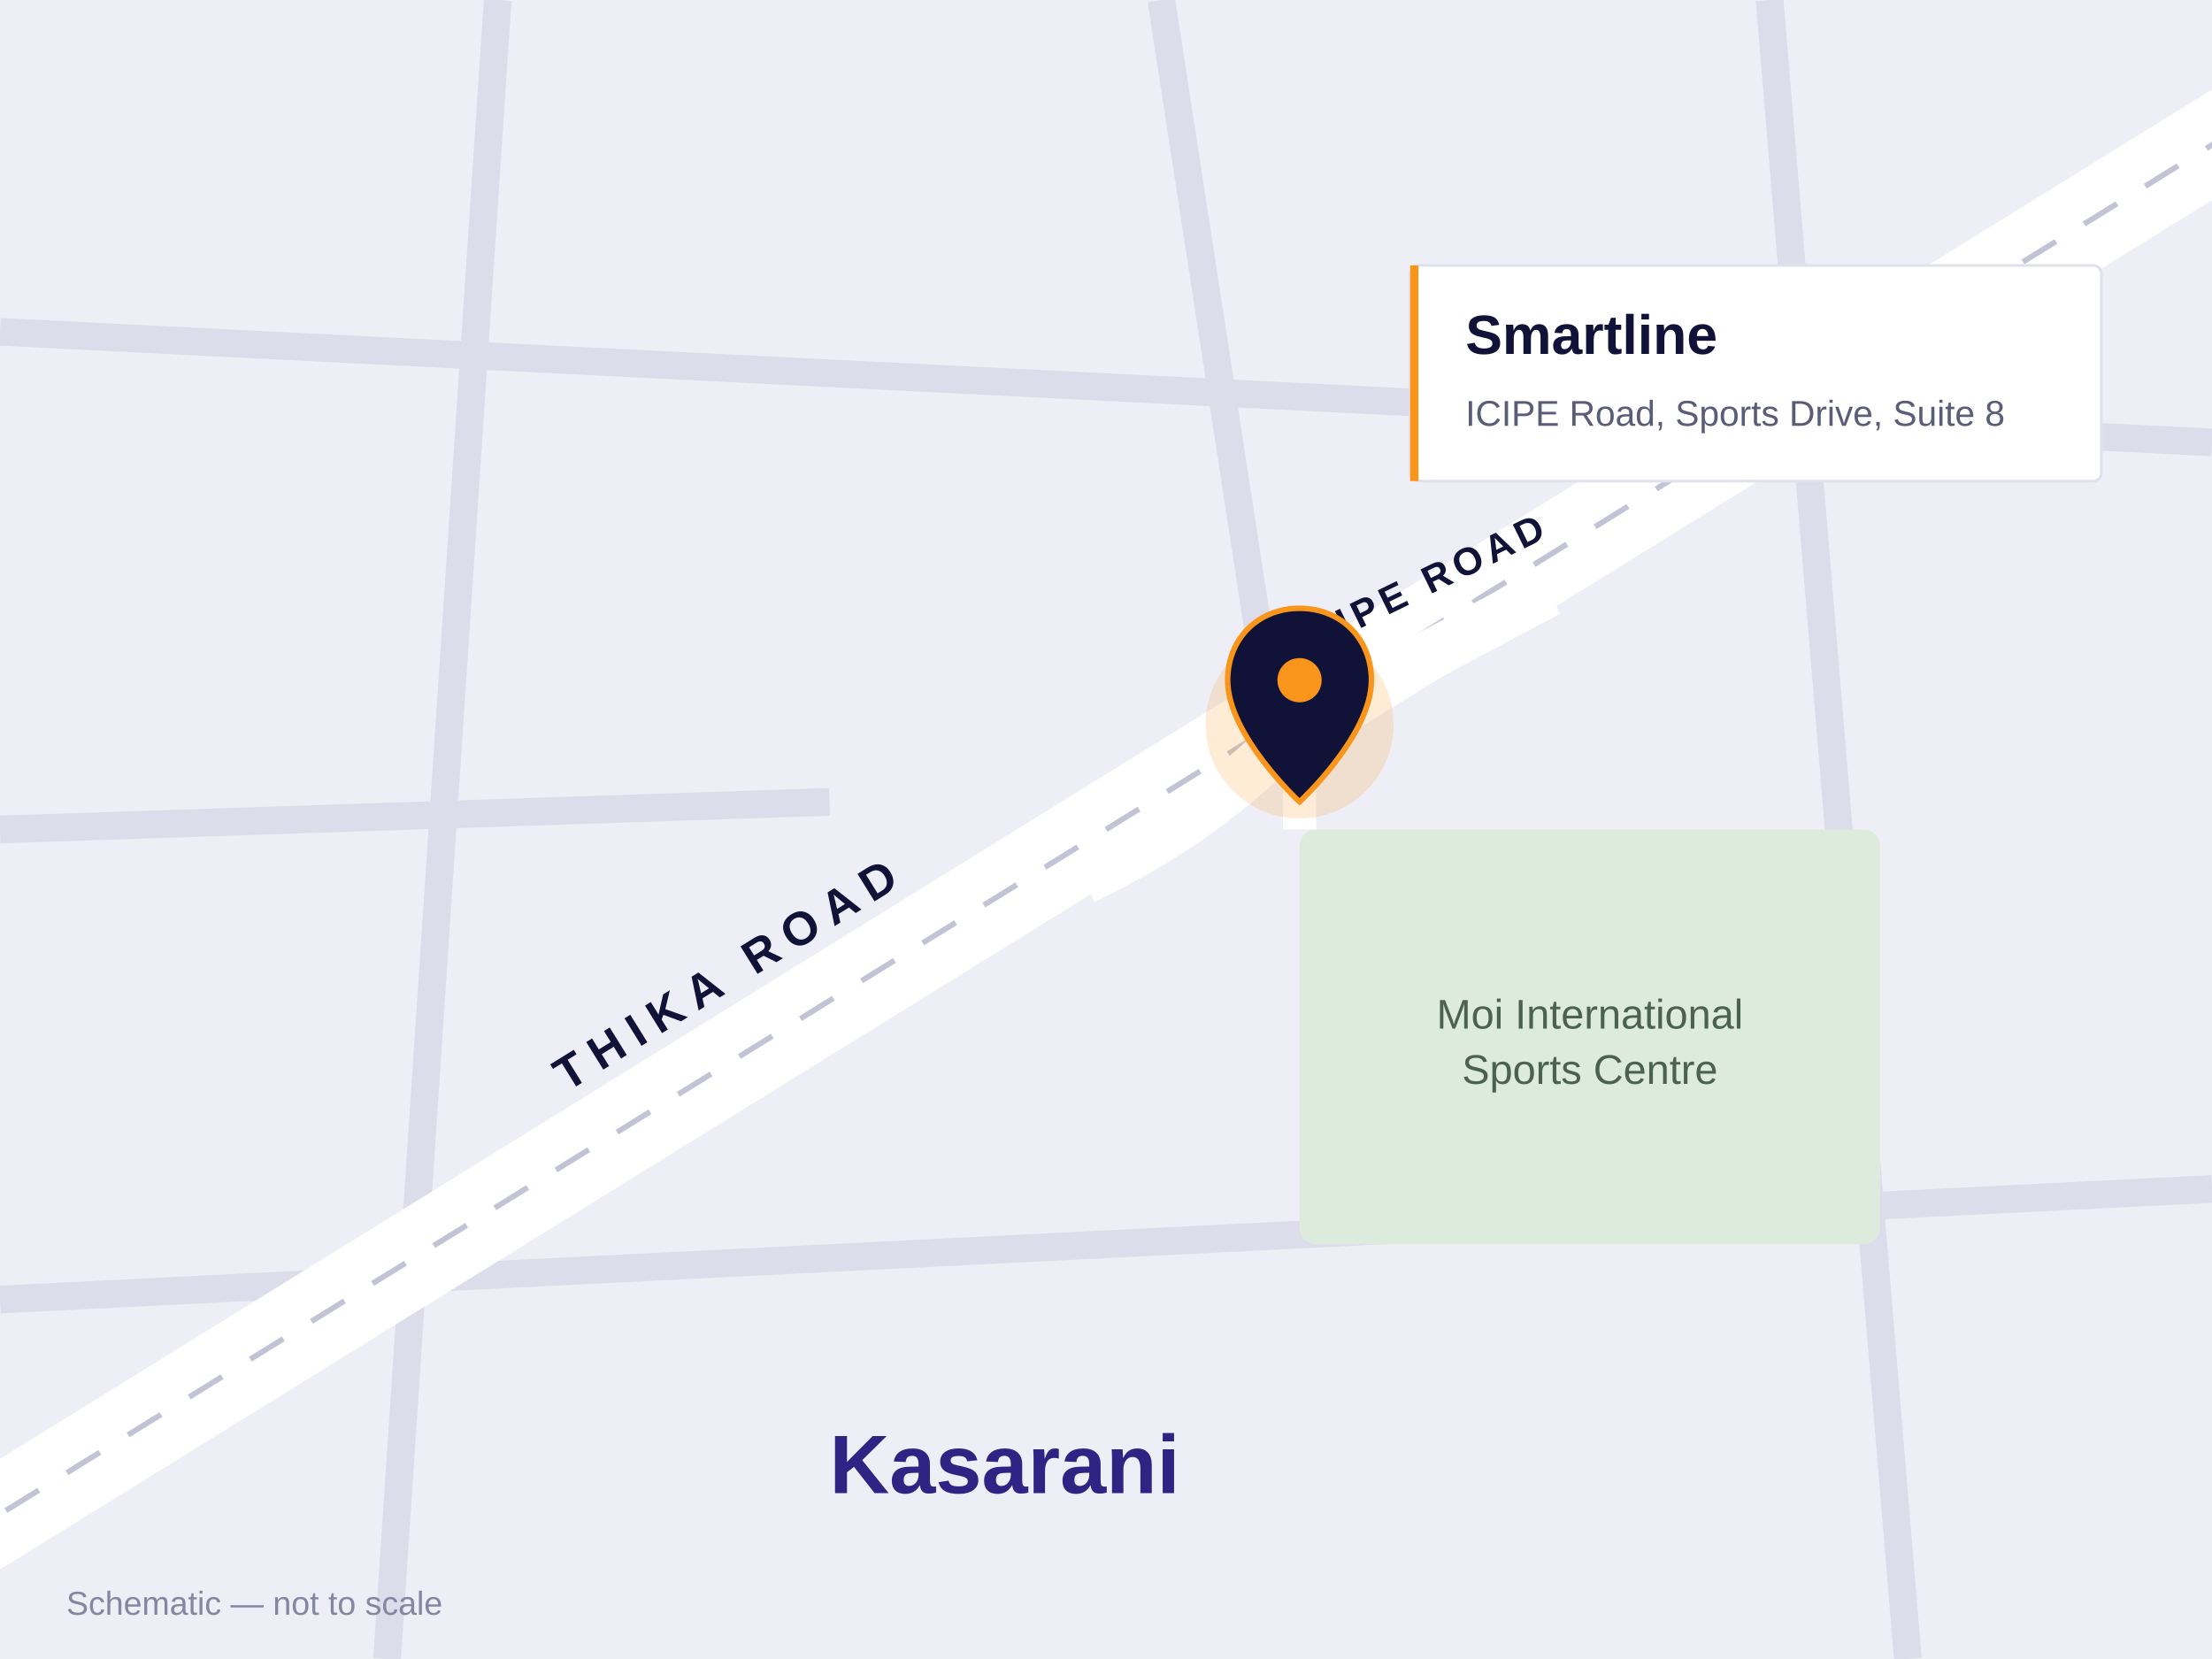
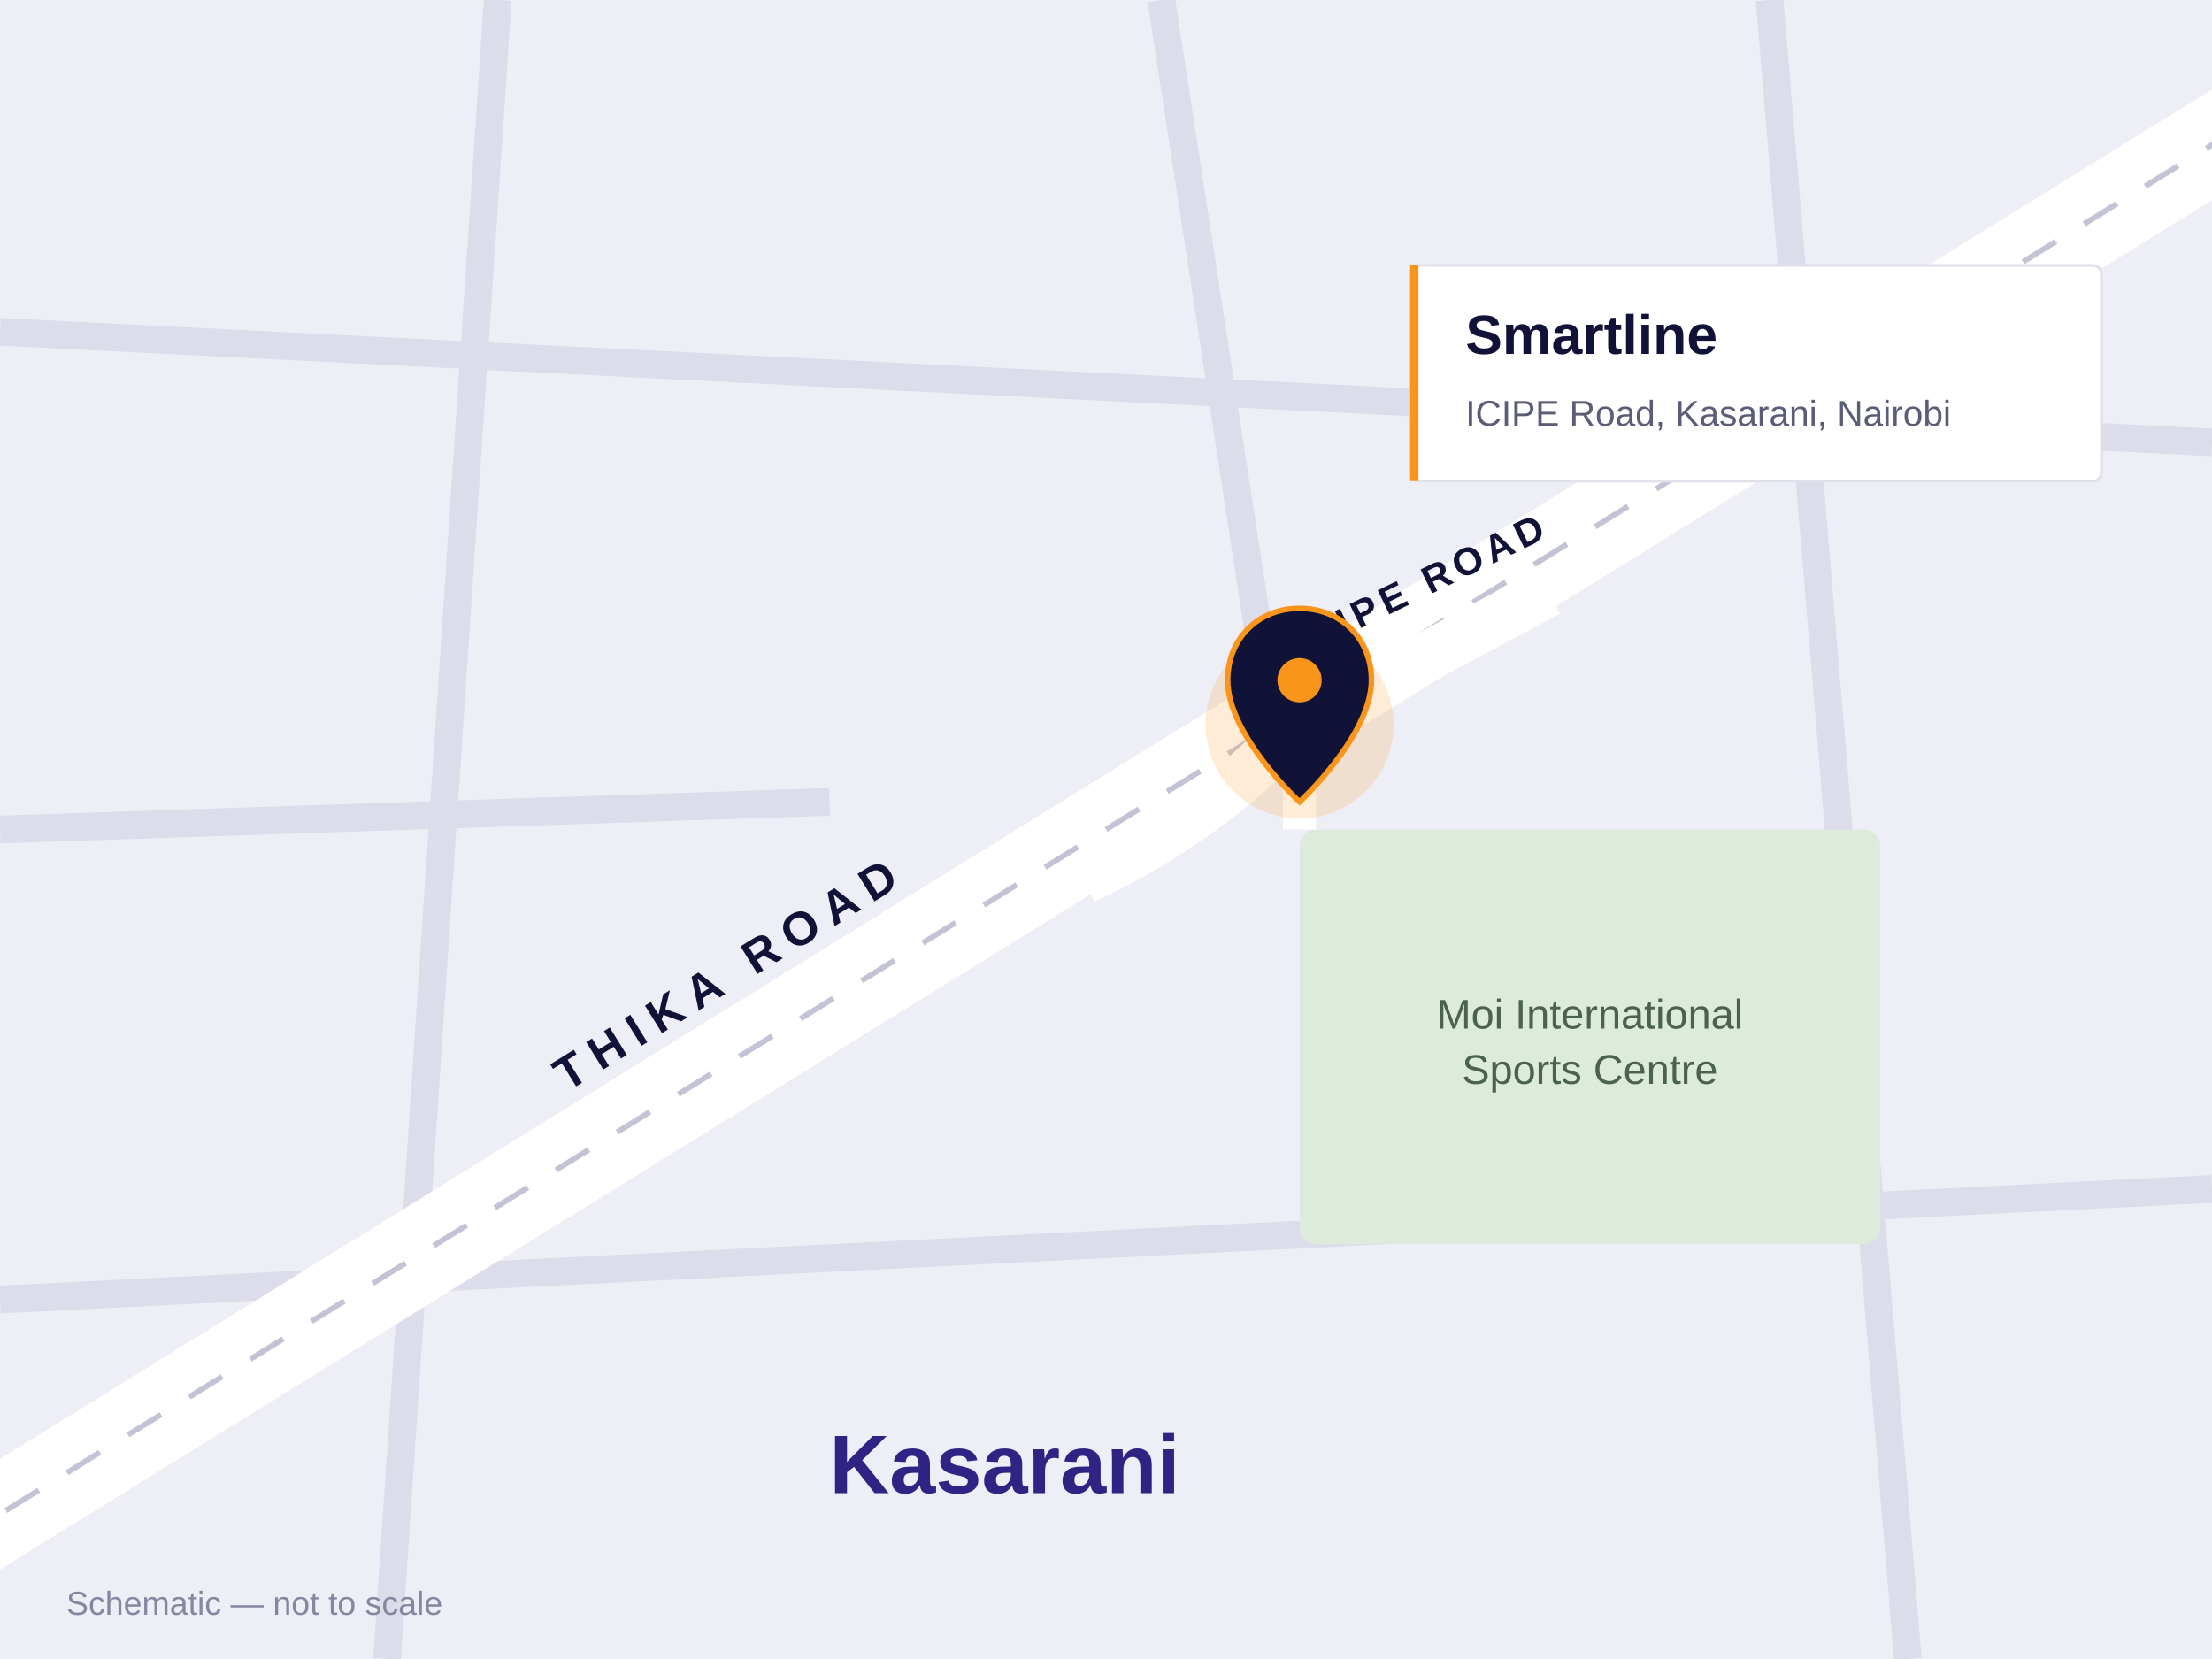
<svg xmlns="http://www.w3.org/2000/svg" viewBox="0 0 800 600" role="img" aria-label="Schematic map: ICIPE Road off Thika Road, Kasarani">
  <rect width="800" height="600" fill="#EEEEF6" />
  <g stroke="#DCDCEA" stroke-width="10" fill="none">
    <path d="M0 120 L800 160" />
    <path d="M0 470 L800 430" />
    <path d="M180 0 L140 600" />
    <path d="M640 0 L690 600" />
    <path d="M0 300 L300 290" />
    <path d="M420 0 L460 260" />
  </g>
  <rect x="470" y="300" width="210" height="150" rx="6" fill="#DDEBDD" />
  <text x="575" y="372" text-anchor="middle" font-family="Segoe UI, Arial, sans-serif" font-size="15" fill="#4C6250">Moi International</text>
  <text x="575" y="392" text-anchor="middle" font-family="Segoe UI, Arial, sans-serif" font-size="15" fill="#4C6250">Sports Centre</text>
  <path d="M-20 560 L820 40" stroke="#FFFFFF" stroke-width="34" fill="none" />
  <path d="M-20 560 L820 40" stroke="#C3C3D6" stroke-width="2" stroke-dasharray="14 12" fill="none" />
  <text transform="translate(205 395) rotate(-31.8)" font-family="Segoe UI, Arial, sans-serif" font-size="17" font-weight="700" letter-spacing="4" fill="#101238">THIKA ROAD</text>
  <path d="M392 318 C430 300 452 280 470 262 L560 214" stroke="#FFFFFF" stroke-width="18" fill="none" />
  <text transform="translate(470 238) rotate(-26)" font-family="Segoe UI, Arial, sans-serif" font-size="14" font-weight="700" letter-spacing="2" fill="#101238">ICIPE ROAD</text>
  <path d="M470 262 L470 300" stroke="#FFFFFF" stroke-width="12" fill="none" />
  <text x="300" y="540" font-family="Segoe UI, Arial, sans-serif" font-size="30" font-weight="800" fill="#2F2483">Kasarani</text>
  <circle cx="470" cy="262" r="34" fill="#F8951A" opacity=".18" />
  <path d="M470 220 C455 220 444 231 444 246 C444 266 470 290 470 290 C470 290 496 266 496 246 C496 231 485 220 470 220 Z" fill="#101238" stroke="#F8951A" stroke-width="2" />
  <circle cx="470" cy="246" r="8" fill="#F8951A" />
  <rect x="510" y="96" width="250" height="78" rx="3" fill="#FFFFFF" stroke="#E1E1EC" />
  <rect x="510" y="96" width="3" height="78" fill="#F8951A" />
  <text x="530" y="128" font-family="Segoe UI, Arial, sans-serif" font-size="20" font-weight="800" fill="#101238">Smartline</text>
-   <text x="530" y="154" font-family="Segoe UI, Arial, sans-serif" font-size="13" fill="#5B5D78">ICIPE Road, Sports Drive, Suite 8</text>
+   <text x="530" y="154" font-family="Segoe UI, Arial, sans-serif" font-size="13" fill="#5B5D78">ICIPE Road, Kasarani, Nairobi</text>
  <text x="24" y="584" font-family="Segoe UI, Arial, sans-serif" font-size="12" fill="#8587A0">Schematic — not to scale</text>
</svg>
